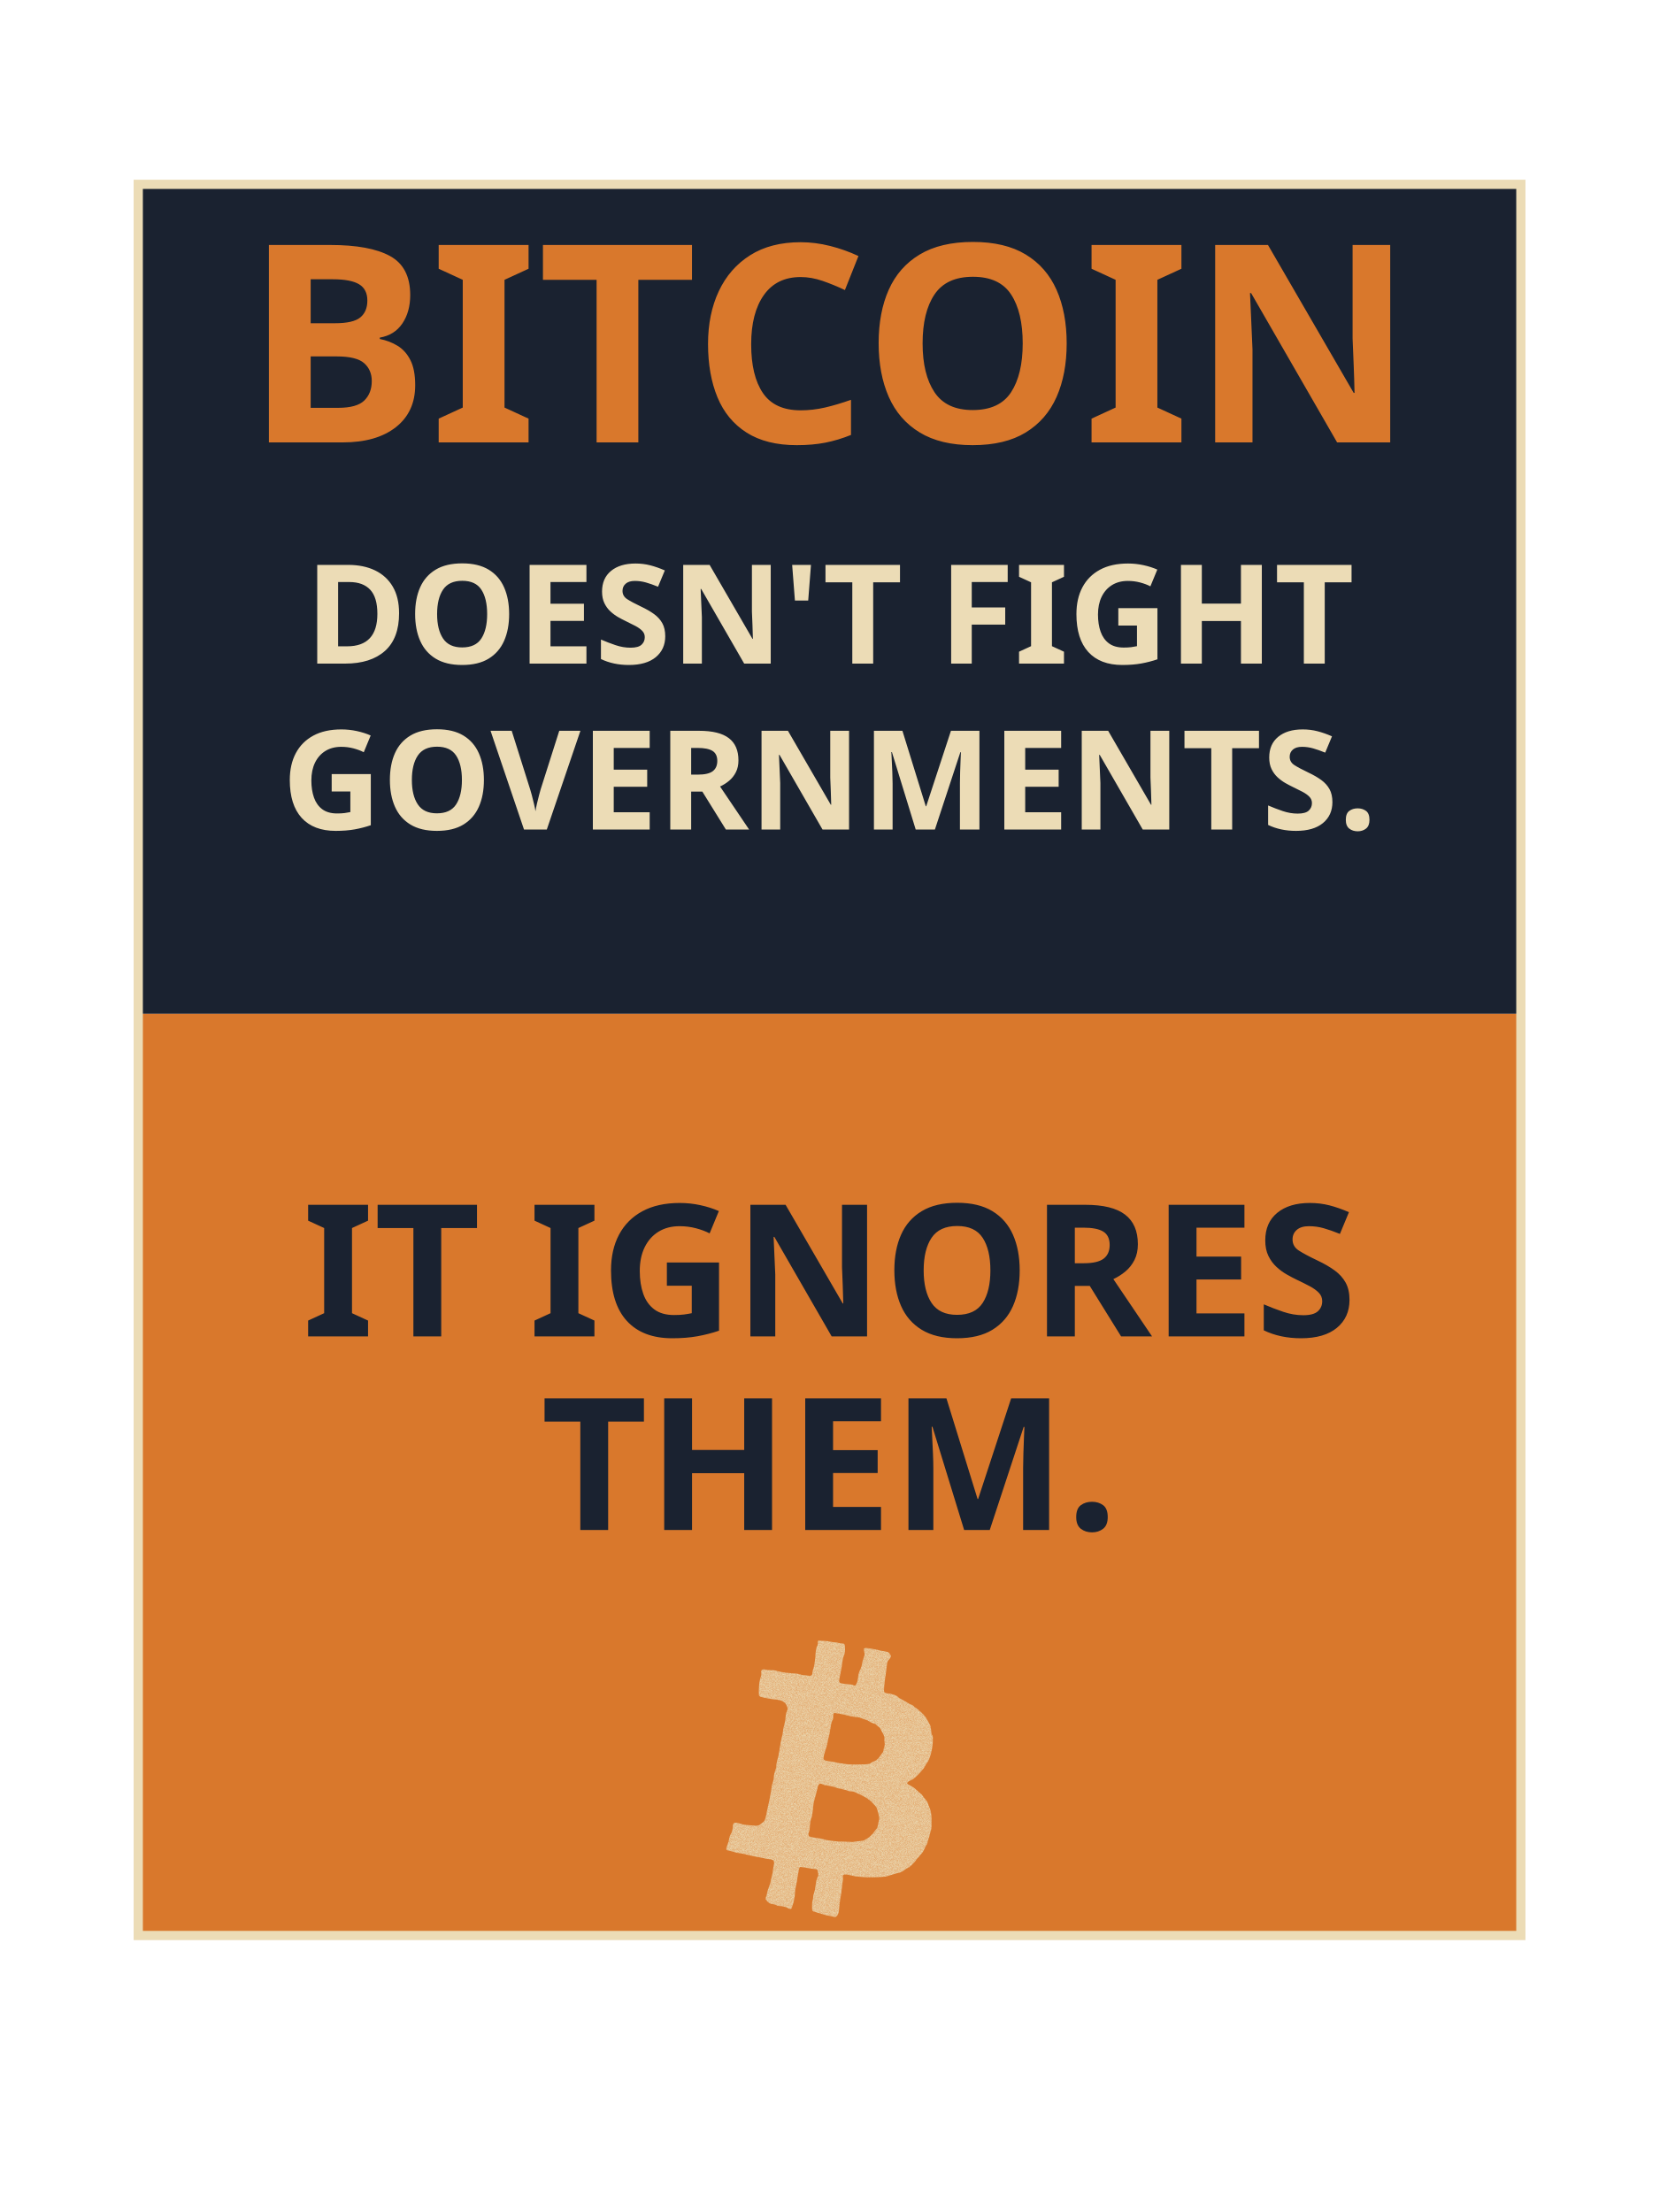
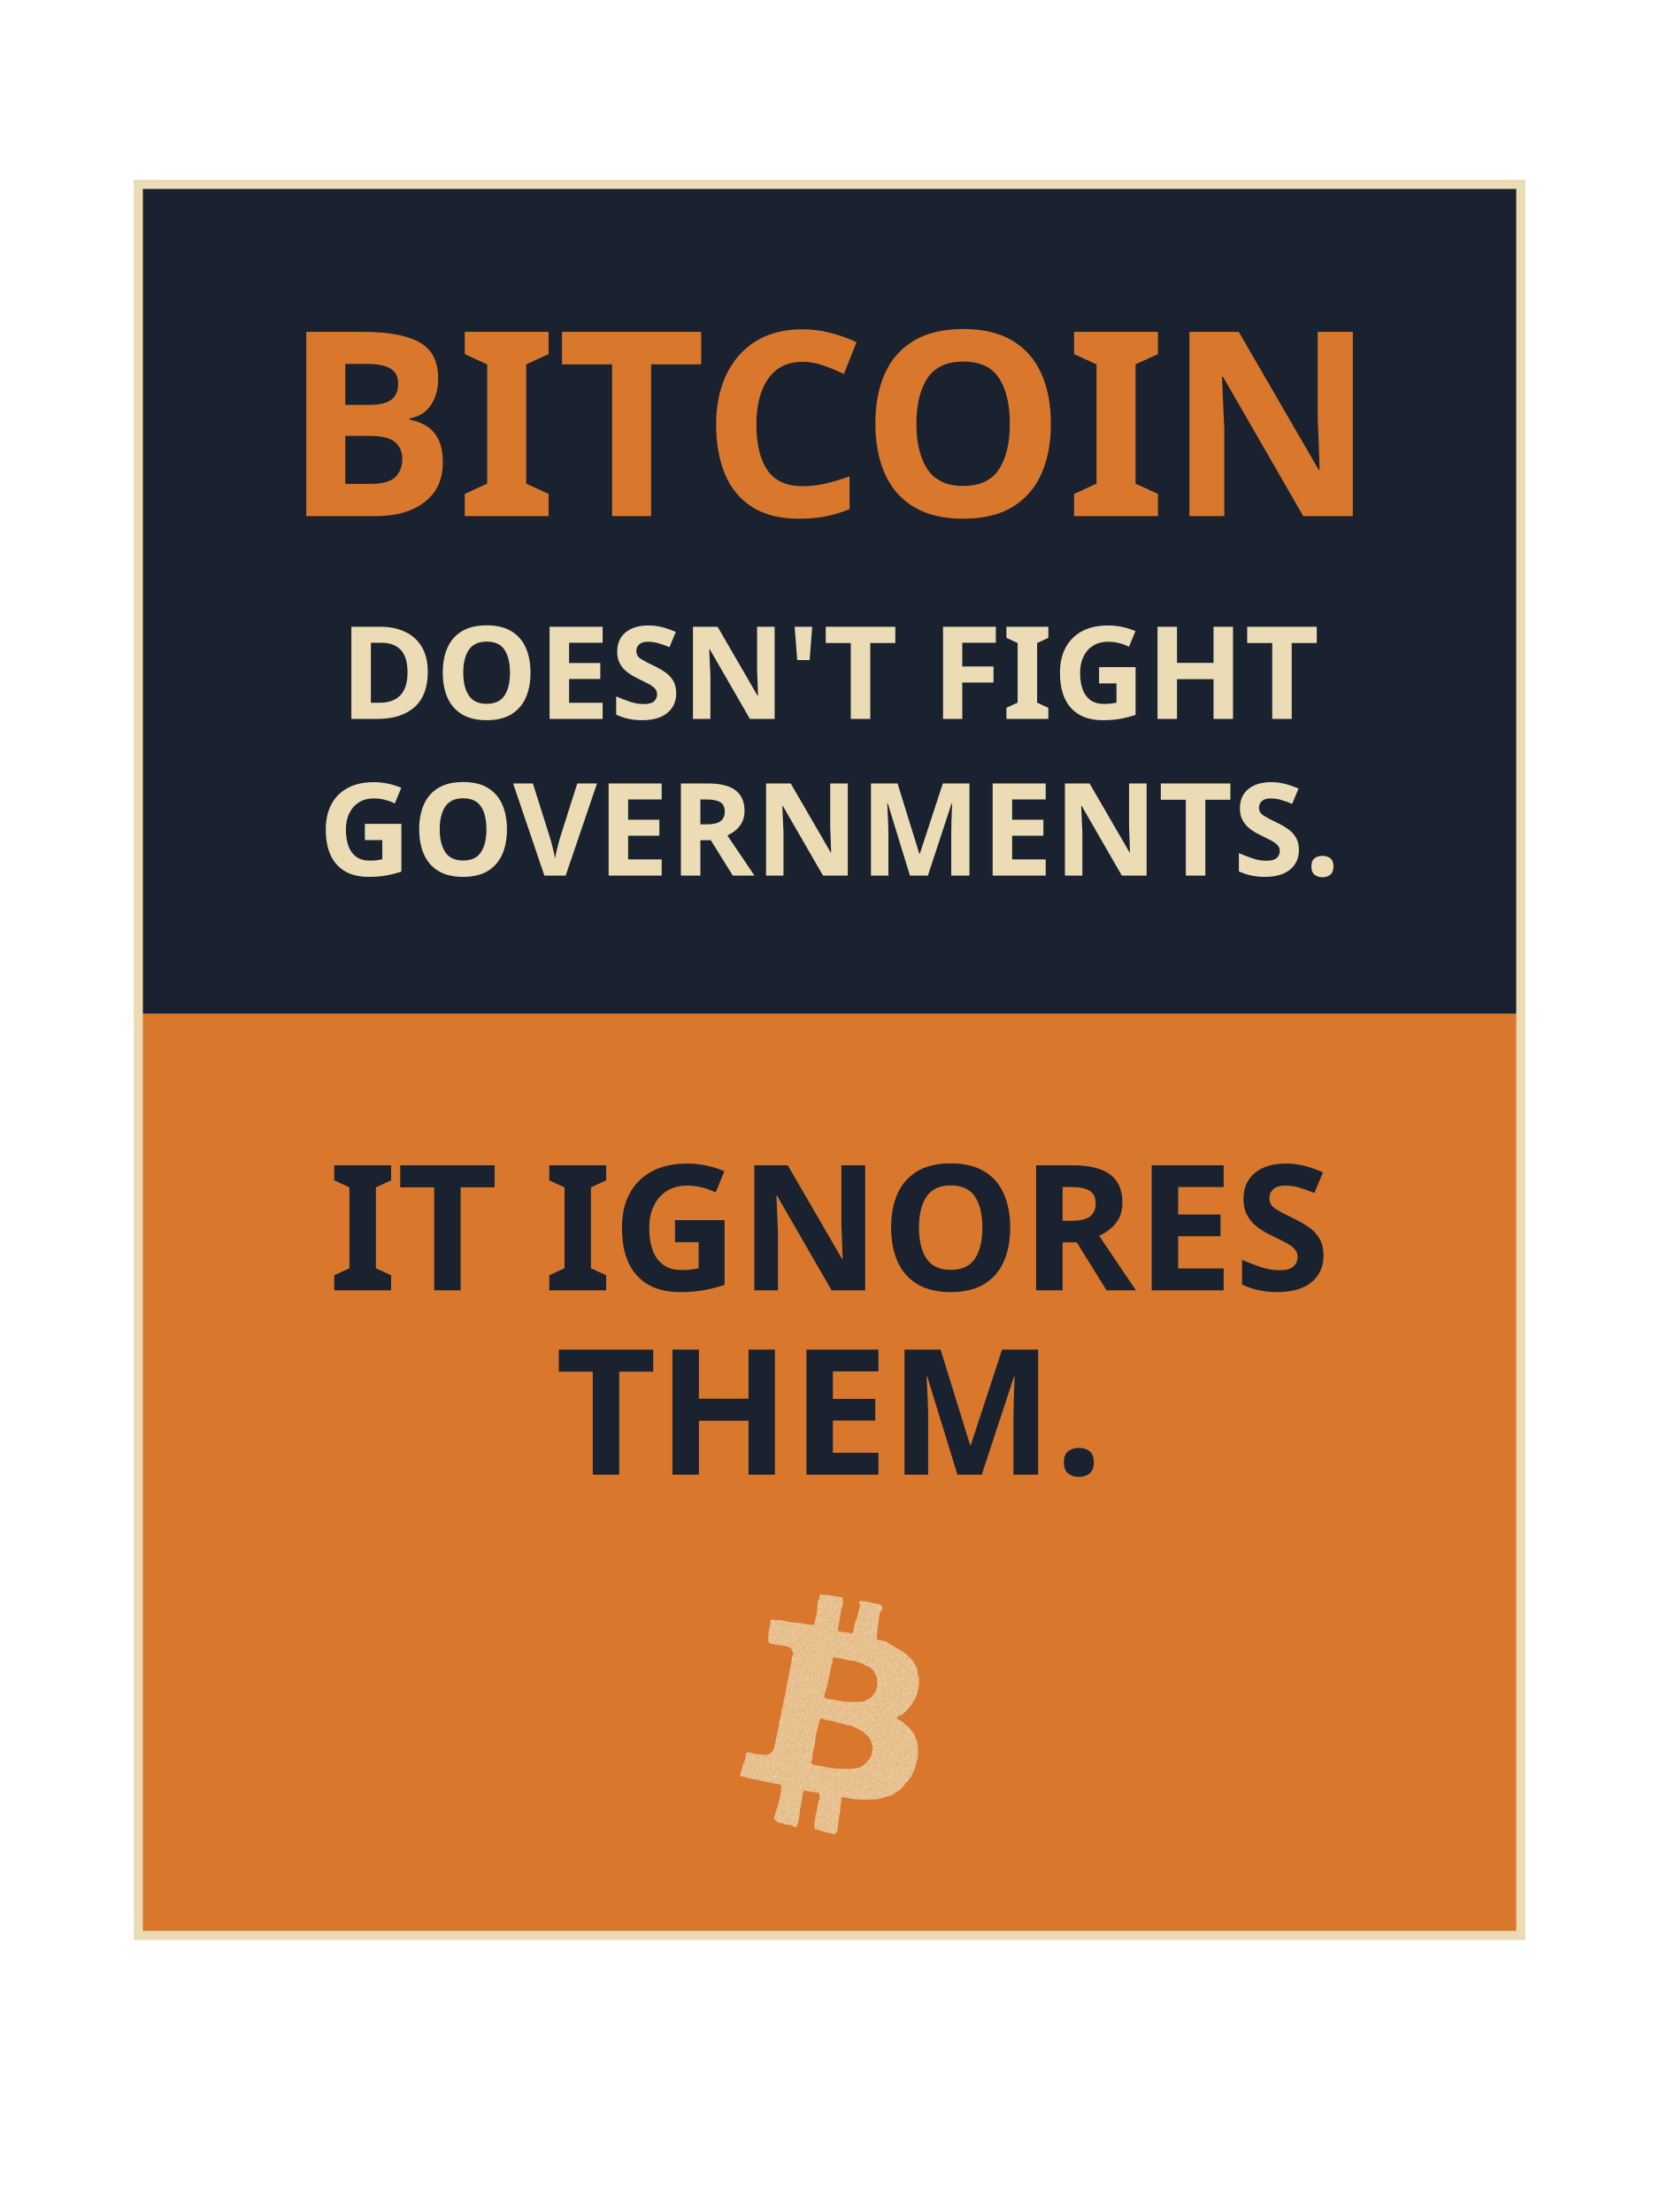
<svg xmlns="http://www.w3.org/2000/svg" width="1800" height="2400" viewBox="0 0 1800 2400">
  <defs>
    <filter id="grain" x="-5%" y="-5%" width="110%" height="110%">
      <feTurbulence type="fractalNoise" baseFrequency="1.4" numOctaves="1" seed="7" result="n" />
      <feColorMatrix in="n" type="matrix" values="0 0 0 0 0  0 0 0 0 0  0 0 0 0 0  0 0 0 -0.7 0.62" result="holes" />
      <feComposite in="SourceGraphic" in2="holes" operator="out" />
    </filter>
  </defs>
  <rect x="150" y="200" width="1500" height="900" fill="#1a2230" />
  <rect x="150" y="1100" width="1500" height="1000" fill="#d9782c" />
-   <text x="900" y="480" font-family="Adwaita Sans" font-weight="900" font-size="300" fill="#d9782c" text-anchor="middle">BITCOIN</text>
-   <text x="900" y="720" font-family="Adwaita Sans" font-weight="900" font-size="150" fill="#ecdcb6" text-anchor="middle">DOESN'T FIGHT</text>
-   <text x="900" y="900" font-family="Adwaita Sans" font-weight="900" font-size="150" fill="#ecdcb6" text-anchor="middle">GOVERNMENTS.</text>
-   <text x="900" y="1450" font-family="Adwaita Sans" font-weight="900" font-size="200" fill="#1a2230" text-anchor="middle">IT IGNORES</text>
-   <text x="900" y="1660" font-family="Adwaita Sans" font-weight="900" font-size="200" fill="#1a2230" text-anchor="middle">THEM.</text>
-   <g transform="translate(778.7,1651.1) scale(0.40128)" filter="url(#grain)">
+   <text x="900" y="560" font-family="Adwaita Sans" font-weight="900" font-size="280" fill="#d9782c" text-anchor="middle">BITCOIN</text>
+   <text x="900" y="780" font-family="Adwaita Sans" font-weight="900" font-size="140" fill="#ecdcb6" text-anchor="middle">DOESN'T FIGHT</text>
+   <text x="900" y="950" font-family="Adwaita Sans" font-weight="900" font-size="140" fill="#ecdcb6" text-anchor="middle">GOVERNMENTS.</text>
+   <text x="900" y="1400" font-family="Adwaita Sans" font-weight="900" font-size="190" fill="#1a2230" text-anchor="middle">IT IGNORES</text>
+   <text x="900" y="1600" font-family="Adwaita Sans" font-weight="900" font-size="190" fill="#1a2230" text-anchor="middle">THEM.</text>
+   <g transform="translate(794.9,1618.3) scale(0.34778)" filter="url(#grain)">
    <path d="m 310.738,1067.478 c -2.069,-0.76 -6.569,-1.687 -10,-2.061 -3.431,-0.374 -12.313,-2.667 -19.738,-5.096 -7.425,-2.429 -15.518,-4.871 -17.984,-5.426 -7.554,-1.699 -8.016,-2.588 -8.016,-15.425 0,-7.417 0.508,-12.66 1.5,-15.471 0.825,-2.338 1.5,-6.522 1.5,-9.297 0,-2.988 0.984,-7.525 2.413,-11.124 1.382,-3.48 2.901,-10.353 3.554,-16.078 1.652,-14.485 2.957,-20.377 5.736,-25.881 2.151,-4.261 2.375,-5.657 1.764,-11 -0.385,-3.366 -1.315,-7.32 -2.066,-8.787 -1.238,-2.418 -1.999,-2.705 -8.133,-3.071 -3.722,-0.222 -13.872,-1.688 -22.557,-3.257 -13.63,-2.463 -15.973,-2.659 -17.128,-1.429 -1.379,1.468 -3.555,11.403 -5.569,25.425 -1.587,11.048 -3.988,24.034 -5.547,30 -0.719,2.75 -1.605,10.4 -1.97,17 -0.518,9.372 -1.429,14.628 -4.159,24 -1.923,6.6 -3.9,13.012 -4.395,14.25 -1.156,2.892 -5.044,2.968 -9.541,0.189 -4.898,-3.027 -16.049,-5.939 -22.744,-5.939 -4.373,0 -6.607,-0.54 -8.853,-2.139 -1.858,-1.323 -5.352,-2.394 -9.154,-2.807 -7.286,-0.79 -10.871,-2.543 -15.791,-7.721 -4.705,-4.952 -5.285,-7.154 -3.286,-12.473 0.901,-2.397 2.474,-8.269 3.495,-13.048 1.022,-4.779 3.206,-11.663 4.854,-15.298 1.648,-3.635 3.485,-9.4 4.082,-12.811 0.597,-3.411 1.94,-9.352 2.984,-13.202 1.044,-3.85 2.397,-11.05 3.006,-16 0.609,-4.95 1.762,-12.001 2.563,-15.669 2.511,-11.507 -0.198,-14.484 -14.394,-15.816 -4.933,-0.463 -9.8,-1.278 -10.816,-1.812 -1.016,-0.534 -3.872,-1.272 -6.347,-1.639 -2.475,-0.368 -6.525,-1.075 -9,-1.573 -2.475,-0.497 -8.55,-1.646 -13.5,-2.552 -4.95,-0.907 -13.725,-2.936 -19.5,-4.509 -5.775,-1.573 -14.635,-3.3 -19.689,-3.838 -5.054,-0.537 -10.561,-1.687 -12.239,-2.554 -1.677,-0.867 -6.542,-2.264 -10.811,-3.103 C 24.197,888.26 23,887.629 23,883.972 c 0,-1.689 0.689,-4.403 1.531,-6.031 2.313,-4.472 5.337,-14.655 6.517,-21.94 0.643,-3.973 2.052,-7.95 3.624,-10.23 3.182,-4.615 6.26,-15.565 6.299,-22.409 0.059,-10.347 5.21,-12.063 20.529,-6.838 4.4,1.501 10.475,2.824 13.5,2.941 3.025,0.117 10.9,0.81 17.5,1.542 17.008,1.885 17.292,1.799 31.093,-9.415 3.555,-2.888 6.257,-10.948 8.916,-26.591 0.888,-5.225 2.327,-11.975 3.197,-15 0.87,-3.025 2.227,-8.875 3.014,-13 0.788,-4.125 2.084,-10.65 2.88,-14.5 0.796,-3.85 2.317,-13.093 3.378,-20.539 1.07,-7.504 2.832,-15.528 3.954,-18 1.113,-2.453 2.033,-6.261 2.046,-8.461 0.033,-5.95 2.764,-19.349 5.031,-24.685 1.095,-2.577 1.991,-6.142 1.991,-7.922 0,-4.768 2.857,-19.856 4.525,-23.893 0.795,-1.925 2.14,-8.225 2.988,-14 2.993,-20.375 6.398,-38.422 9.137,-48.431 0.742,-2.712 1.35,-6.335 1.35,-8.051 0,-3.01 2.154,-13.53 5.327,-26.018 0.838,-3.3 1.82,-10.05 2.18,-15 0.463,-6.36 1.365,-10.522 3.075,-14.188 3.097,-6.643 3.042,-8.736 -0.431,-16.478 -2.398,-5.345 -3.747,-6.948 -8.507,-10.108 -6.001,-3.984 -9.923,-4.951 -27.143,-6.69 -8.844,-0.893 -29.843,-5.075 -34.639,-6.899 -4.956,-1.884 -5.178,-2.896 -4.589,-20.906 0.53,-16.202 2.027,-25.281 5.727,-34.732 0.724,-1.848 0.932,-5.191 0.544,-8.705 -0.544,-4.917 -0.349,-5.988 1.413,-7.75 2.206,-2.206 6.371,-2.631 10.477,-1.07 1.41,0.536 7.401,1.046 13.315,1.134 5.914,0.088 11.877,0.585 13.252,1.105 7.554,2.854 25.86,6.096 39,6.907 17.482,1.079 24.731,2.058 27.829,3.757 1.281,0.703 7.131,1.668 13,2.145 5.869,0.477 11.588,1.145 12.709,1.484 1.302,0.394 3.017,-0.154 4.75,-1.518 2.226,-1.751 2.712,-2.934 2.712,-6.593 0,-2.453 0.704,-6.133 1.565,-8.177 2.617,-6.217 5.654,-23.98 6.447,-37.718 0.866,-14.991 2.317,-22.638 5.178,-27.292 1.581,-2.572 1.883,-4.233 1.379,-7.596 -0.854,-5.695 0.703,-7.04 7.157,-6.185 2.626,0.348 8.149,0.756 12.274,0.906 4.125,0.15 10.65,1.029 14.5,1.952 3.85,0.923 9.7,1.703 13,1.732 3.3,0.029 7.125,0.696 8.5,1.482 1.401,0.801 5.222,1.445 8.693,1.465 8.606,0.049 9.307,1.21 9.307,15.411 0,9.949 -0.258,11.478 -2.868,17.027 -1.819,3.869 -3.119,8.655 -3.554,13.097 -1.072,10.922 -3.133,22.806 -8.152,47 -2.913,14.044 -2.224,14.865 14.244,16.955 6.694,0.85 13.669,1.548 15.5,1.551 1.831,0.003 4.619,0.678 6.194,1.5 1.575,0.822 3.643,1.494 4.595,1.494 4.153,0 8.01,-8.514 9.06,-20 0.864,-9.45 3.216,-17.864 7.078,-25.317 1.973,-3.808 3.315,-8.298 3.886,-13 0.479,-3.951 2.466,-11.552 4.414,-16.891 3.427,-9.39 3.495,-9.845 2.073,-13.876 C 395.662,351.624 395,348.22 395,346.353 c 0,-5.659 2.517,-6.102 19.271,-3.391 7.826,1.266 15.283,2.698 16.571,3.18 2.988,1.12 15.909,3.811 23.531,4.9 6.217,0.889 9.623,3.162 12.222,8.157 2.265,4.353 1.681,7.203 -2.44,11.909 -5.111,5.836 -5.792,7.334 -6.541,14.391 -0.895,8.431 -3.427,27.18 -5.266,39 -0.856,5.5 -1.972,15.6 -2.48,22.444 -1.117,15.058 -0.744,15.747 9.24,17.047 13.992,1.823 23.831,5.167 27.865,9.473 2.321,2.477 4.819,3.991 21.778,13.202 3.712,2.016 7.808,4.48 9.101,5.474 1.293,0.994 3.908,2.1 5.811,2.456 2.204,0.413 4.254,1.73 5.649,3.627 1.204,1.638 4.044,3.945 6.312,5.127 2.267,1.182 8.878,6.673 14.69,12.202 10.712,10.19 12.423,12.668 23.893,34.605 1.268,2.426 2.172,7.008 2.683,13.606 0.569,7.348 1.316,10.835 2.859,13.343 1.898,3.084 2.054,4.582 1.713,16.394 -0.645,22.349 -8.299,50.39 -15.968,58.5 -1.3,1.375 -3.319,4.75 -4.487,7.5 -1.168,2.75 -3.83,6.8 -5.917,9 -2.087,2.2 -5.445,6.216 -7.464,8.923 -2.019,2.708 -5.573,6.497 -7.898,8.421 -2.325,1.924 -6.252,5.373 -8.727,7.664 -2.534,2.346 -6.337,4.686 -8.705,5.355 -5.439,1.538 -10.496,5.754 -10.097,8.419 0.212,1.414 2.996,3.394 9.302,6.616 6.655,3.4 11.214,6.711 17.5,12.708 4.675,4.461 9.418,8.589 10.54,9.174 1.122,0.585 2.691,2.336 3.488,3.891 0.796,1.555 4.04,5.745 7.207,9.31 3.677,4.139 6.358,8.296 7.417,11.5 0.912,2.76 3.2,8.617 5.084,13.017 2.829,6.604 3.661,10.269 4.768,21 1.451,14.066 0.771,36.398 -1.218,40.02 -0.61,1.111 -1.814,5.386 -2.675,9.5 -0.861,4.114 -2.424,9.73 -3.473,12.48 -1.049,2.75 -2.217,6.877 -2.597,9.172 -0.38,2.295 -2.04,6.301 -3.69,8.903 -1.65,2.602 -3.88,6.963 -4.956,9.692 -2.61,6.62 -6.183,11.62 -15.291,21.39 -4.182,4.486 -7.604,8.709 -7.604,9.385 0,0.675 -4.068,5.377 -9.041,10.447 -6.647,6.779 -10.106,9.538 -13.062,10.424 -2.212,0.663 -5.815,2.825 -8.007,4.806 -4.099,3.703 -12.812,8.285 -15.739,8.277 -1.706,-0.005 -15.244,3.867 -23.151,6.621 -11.864,4.133 -14.835,4.55 -38.5,5.403 -14.975,0.54 -27.572,0.5 -33.5,-0.107 -5.225,-0.535 -13.1,-1.234 -17.5,-1.552 -4.4,-0.318 -11.912,-1.68 -16.694,-3.025 -10.316,-2.903 -18.737,-3.461 -21.218,-1.406 -1.387,1.149 -1.598,2.361 -1.075,6.168 0.394,2.862 0.052,7.84 -0.863,12.57 -0.833,4.308 -1.79,12.107 -2.126,17.332 -0.337,5.225 -1.906,16.25 -3.488,24.5 -1.582,8.25 -3.143,20.175 -3.469,26.5 -0.659,12.784 -2.592,19.736 -6.719,24.159 -2.93,3.14 -5.365,3.429 -11.11,1.319 z  M 371.5,864.972 c 3.3,-0.559 9.978,-1.399 14.839,-1.866 6.679,-0.642 9.49,-1.374 11.5,-2.997 1.463,-1.182 4.474,-2.981 6.69,-3.998 4.612,-2.118 15.527,-12.689 19.216,-18.61 1.37,-2.2 3.784,-5.367 5.363,-7.037 2.062,-2.181 3.041,-4.437 3.472,-8 0.33,-2.73 1.196,-6.988 1.924,-9.463 2.519,-8.562 2.665,-14.194 0.528,-20.405 -1.093,-3.177 -2.635,-8.904 -3.426,-12.728 -1.349,-6.52 -1.921,-7.483 -9.186,-15.486 -4.261,-4.694 -8.823,-9.287 -10.137,-10.207 -1.314,-0.92 -4.176,-3.109 -6.359,-4.863 -2.183,-1.754 -4.972,-3.504 -6.197,-3.887 -1.225,-0.383 -4.199,-2.048 -6.608,-3.698 -2.409,-1.65 -7.809,-4.316 -12,-5.924 -4.191,-1.608 -9.108,-3.796 -10.927,-4.862 C 367.916,729.604 365.019,729 360.893,729 c -3.637,0 -7.25,-0.653 -9.193,-1.663 -1.76,-0.914 -5.9,-2.219 -9.2,-2.899 -14.502,-2.987 -20.936,-4.613 -23.493,-5.935 -1.507,-0.779 -5.388,-1.891 -8.624,-2.471 -3.236,-0.579 -8.808,-1.715 -12.383,-2.522 -3.575,-0.808 -7.407,-1.478 -8.515,-1.49 -1.108,-0.011 -3.694,-0.921 -5.746,-2.021 -7.592,-4.069 -11.66,-1.474 -13.814,8.811 -1.745,8.331 -6.552,26.994 -8.291,32.189 -2.042,6.101 -3.426,14.843 -4.986,31.5 -0.832,8.886 -1.925,15.177 -2.991,17.223 -2.231,4.28 -4.656,17.27 -4.656,24.938 -9e-5,3.388 -0.894,9.013 -1.987,12.5 -4.356,13.895 -3.16,14.791 24.487,18.344 7.168,0.921 14.57,2.459 16.5,3.428 2.046,1.027 8.278,2.257 15,2.96 6.325,0.662 12.625,1.463 14,1.779 1.375,0.317 12.175,0.882 24,1.256 11.825,0.374 22.175,0.766 23,0.87 0.825,0.104 4.2,-0.268 7.5,-0.827 z m 30.398,-209.464 c 8.177,-0.721 9.803,-1.184 12.517,-3.567 1.715,-1.506 5.136,-3.28 7.602,-3.942 5.28,-1.418 13.222,-8.255 17.09,-14.713 1.434,-2.393 3.515,-5.349 4.625,-6.569 2.814,-3.091 4.268,-6.164 4.268,-9.021 0,-1.339 0.893,-5.231 1.985,-8.648 1.707,-5.345 1.847,-7.187 0.995,-13.188 -0.544,-3.836 -0.719,-8.053 -0.388,-9.37 0.758,-3.02 -1.933,-11.242 -5.302,-16.199 -1.417,-2.085 -3.233,-5.714 -4.035,-8.063 -1.046,-3.064 -2.674,-5.108 -5.76,-7.231 -2.366,-1.628 -5.15,-4.125 -6.188,-5.549 -1.338,-1.836 -3.795,-3.102 -8.447,-4.351 -3.794,-1.018 -8.205,-3.073 -10.461,-4.872 -2.308,-1.841 -6.784,-3.903 -10.964,-5.052 -3.885,-1.068 -9.03,-2.945 -11.433,-4.171 -3.239,-1.653 -7.359,-2.479 -15.936,-3.197 -6.589,-0.551 -13.934,-1.816 -17.067,-2.938 -5.161,-1.849 -27.322,-6.403 -36.737,-7.55 -3.88,-0.473 -4.322,-0.292 -5.25,2.149 -0.557,1.466 -1.013,5.279 -1.013,8.474 0,4.395 -0.632,6.94 -2.597,10.456 -2.052,3.671 -3.099,8.161 -4.987,21.376 -1.314,9.201 -3.27,19.308 -4.345,22.46 -1.075,3.152 -2.496,9.452 -3.156,14 -0.661,4.548 -3.386,14.658 -6.058,22.466 -5.76,16.839 -6.356,23.274 -2.397,25.868 1.353,0.886 5.519,1.996 9.259,2.465 10.155,1.275 20.517,2.997 21.429,3.56 1.184,0.732 17.84,3.431 29.352,4.757 11.37,1.309 39.411,1.393 53.398,0.16 z" fill="#ecdcb6" />
  </g>
  <rect x="150" y="200" width="1500" height="1900" fill="none" stroke="#ecdcb6" stroke-width="10" />
</svg>
